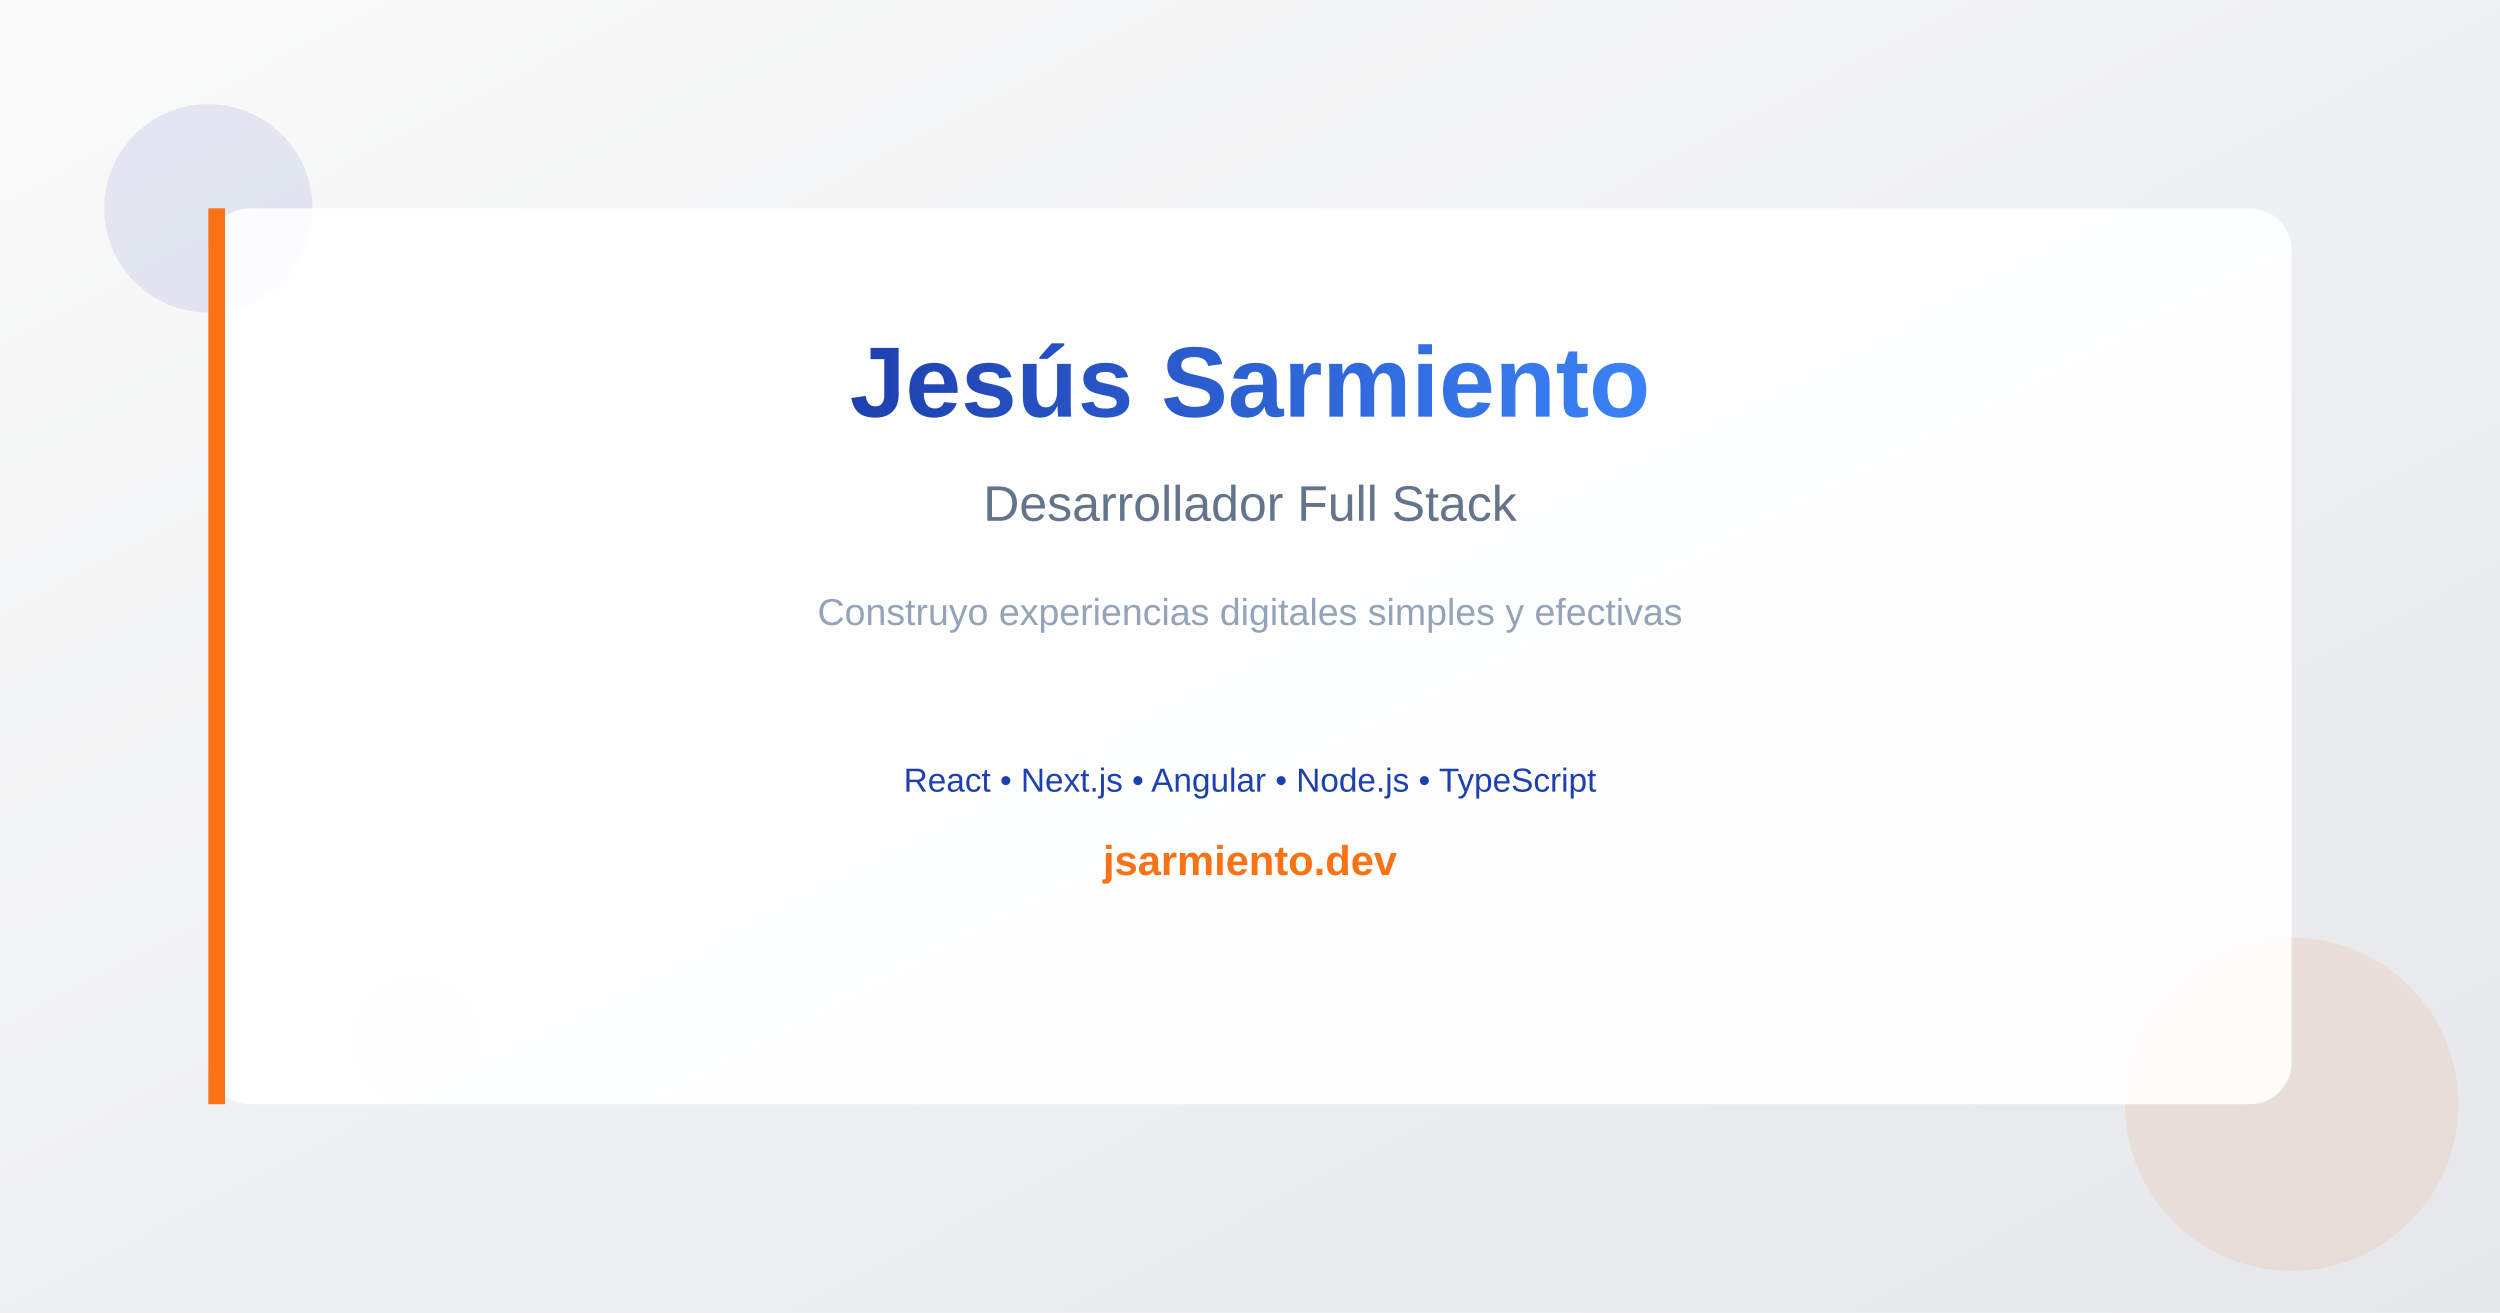
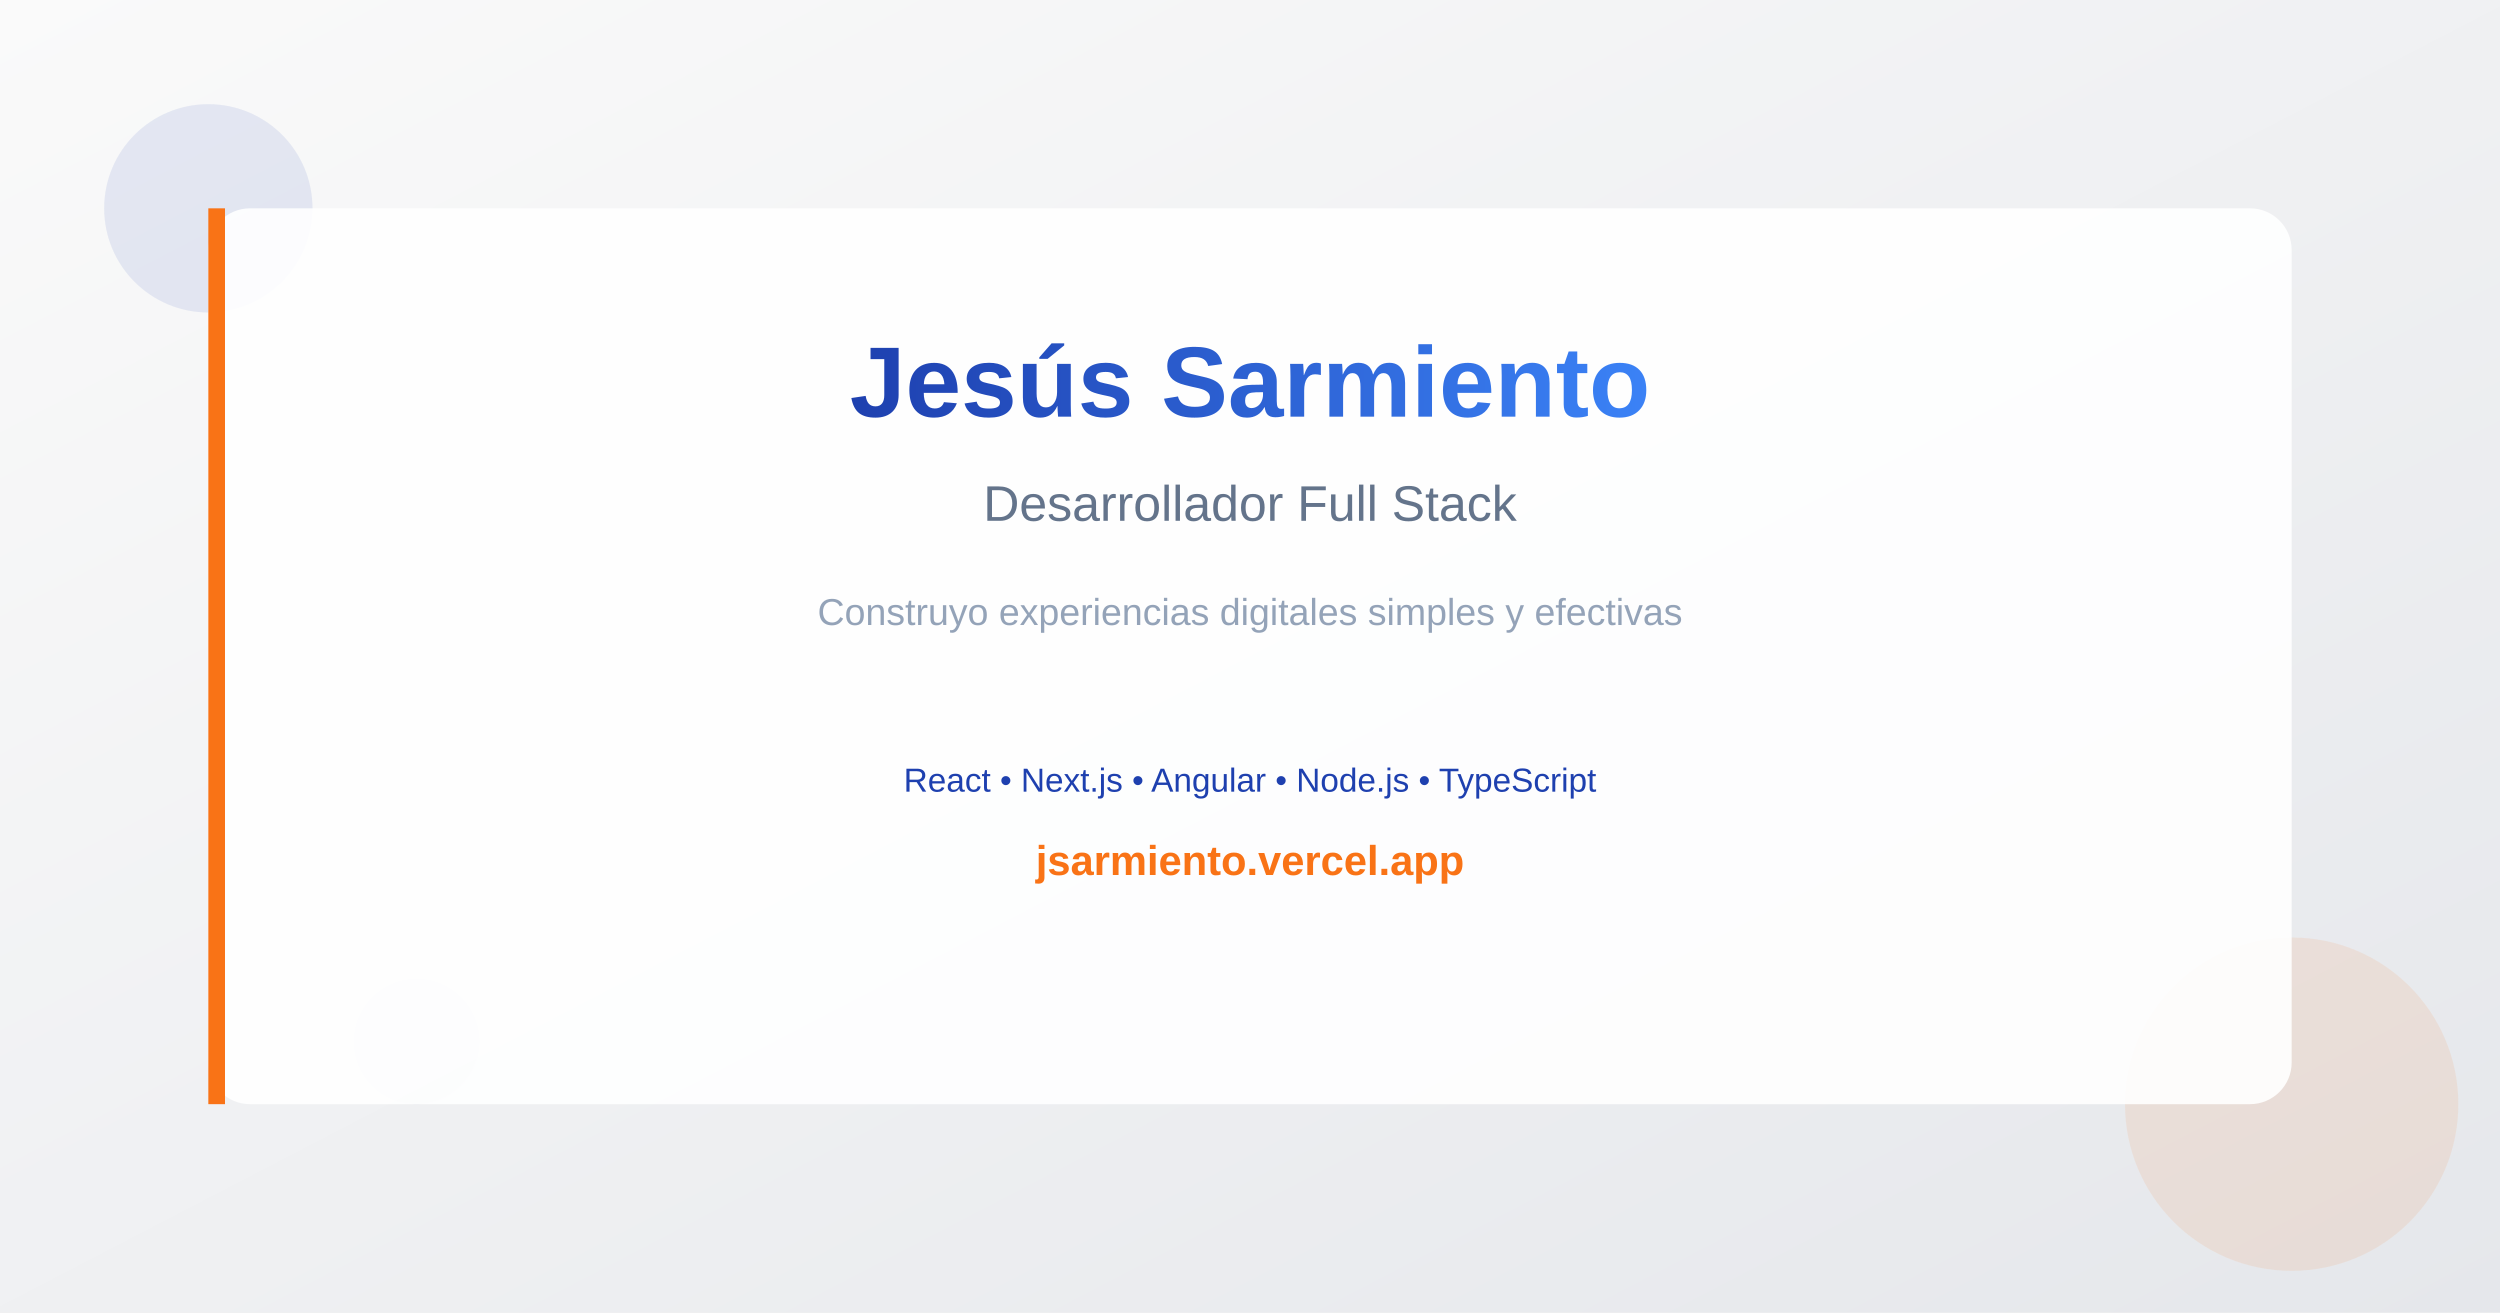
<svg xmlns="http://www.w3.org/2000/svg" width="1200" height="630" viewBox="0 0 1200 630" fill="none">
  <defs>
    <linearGradient id="bgGradient" x1="0%" y1="0%" x2="100%" y2="100%">
      <stop offset="0%" style="stop-color:#fafafa;stop-opacity:1" />
      <stop offset="100%" style="stop-color:#e5e7eb;stop-opacity:1" />
    </linearGradient>
    <linearGradient id="textGradient" x1="0%" y1="0%" x2="100%" y2="0%">
      <stop offset="0%" style="stop-color:#1e40af;stop-opacity:1" />
      <stop offset="100%" style="stop-color:#3b82f6;stop-opacity:1" />
    </linearGradient>
  </defs>
  <rect width="1200" height="630" fill="url(#bgGradient)" />
  <circle cx="100" cy="100" r="50" fill="#1e40af" opacity="0.1" />
  <circle cx="1100" cy="530" r="80" fill="#f97316" opacity="0.1" />
  <circle cx="200" cy="500" r="30" fill="#1e40af" opacity="0.05" />
  <rect x="100" y="100" width="1000" height="430" rx="20" fill="white" opacity="0.9" />
  <text x="600" y="200" font-family="Arial, sans-serif" font-size="48" font-weight="bold" text-anchor="middle" fill="url(#textGradient)">
    Jesús Sarmiento
  </text>
  <text x="600" y="250" font-family="Arial, sans-serif" font-size="24" font-weight="500" text-anchor="middle" fill="#64748b">
    Desarrollador Full Stack
  </text>
  <text x="600" y="300" font-family="Arial, sans-serif" font-size="18" font-weight="400" text-anchor="middle" fill="#94a3b8">
    Construyo experiencias digitales simples y efectivas
  </text>
  <text x="600" y="380" font-family="Arial, sans-serif" font-size="16" font-weight="500" text-anchor="middle" fill="#1e40af">
    React • Next.js • Angular • Node.js • TypeScript
  </text>
  <text x="600" y="420" font-family="Arial, sans-serif" font-size="20" font-weight="bold" text-anchor="middle" fill="#f97316">
-     jsarmiento.dev
+     jsarmiento.vercel.app
  </text>
  <rect x="100" y="100" width="8" height="430" fill="#f97316" />
</svg>
